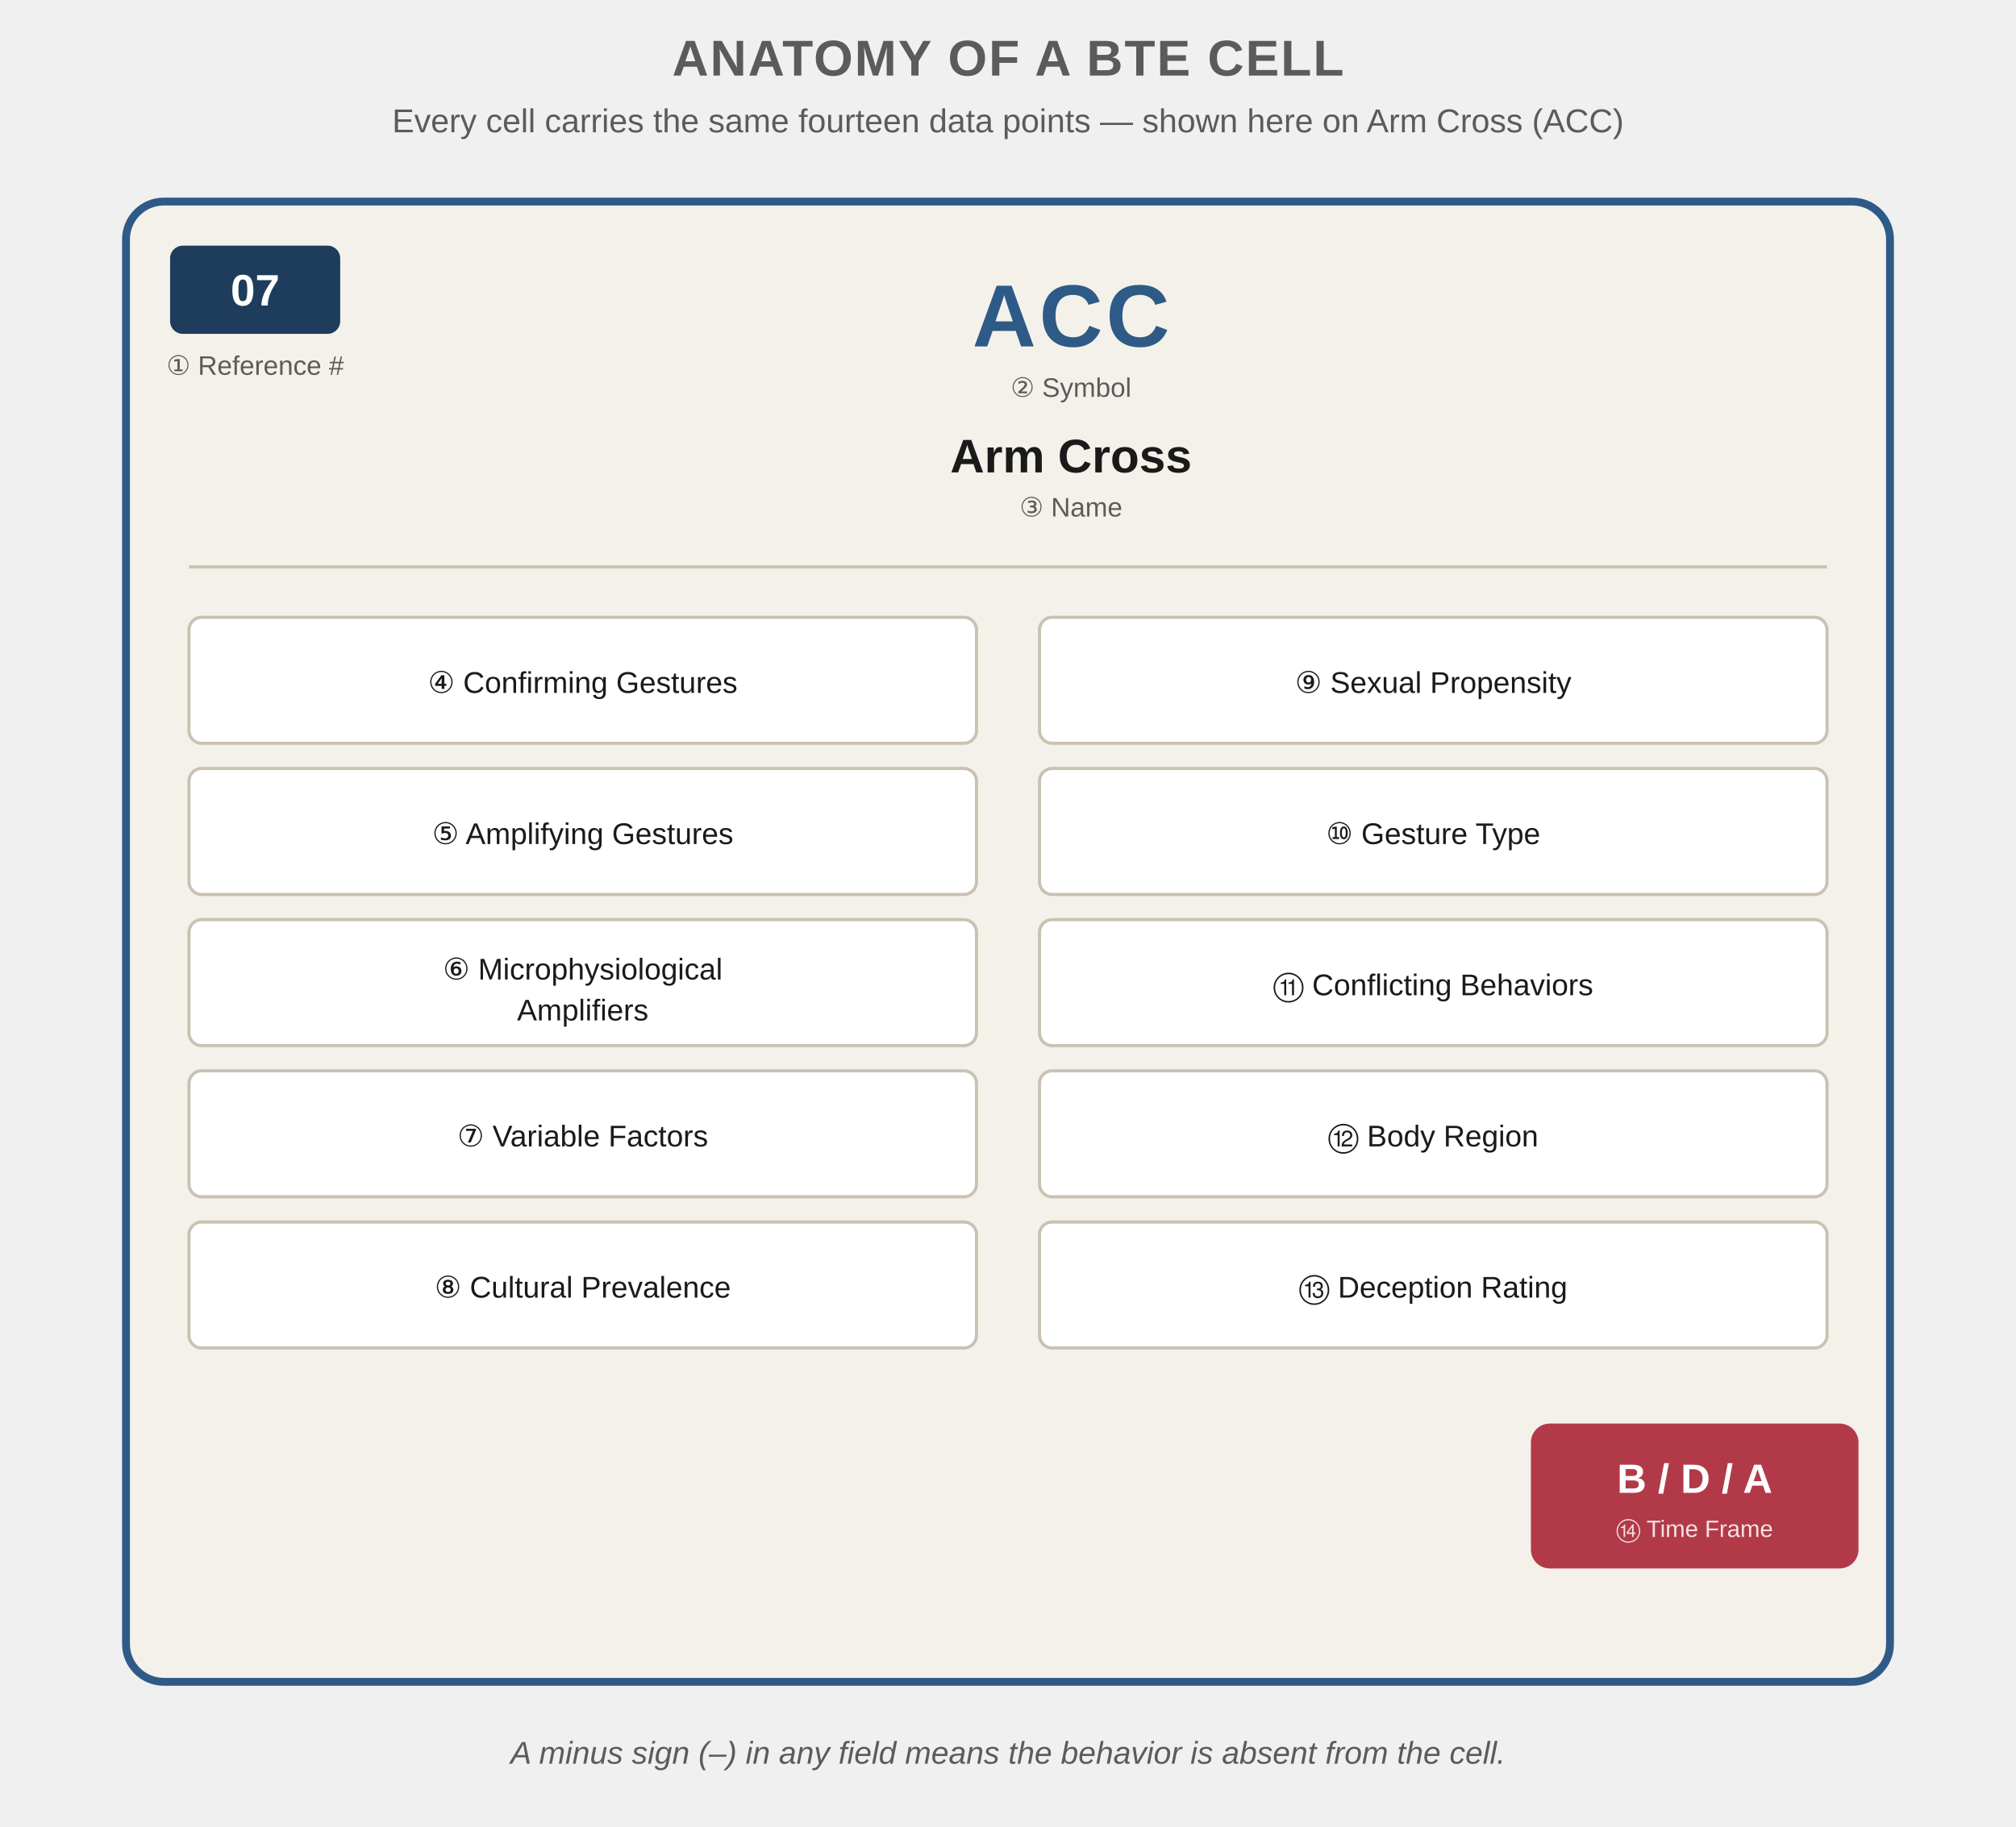
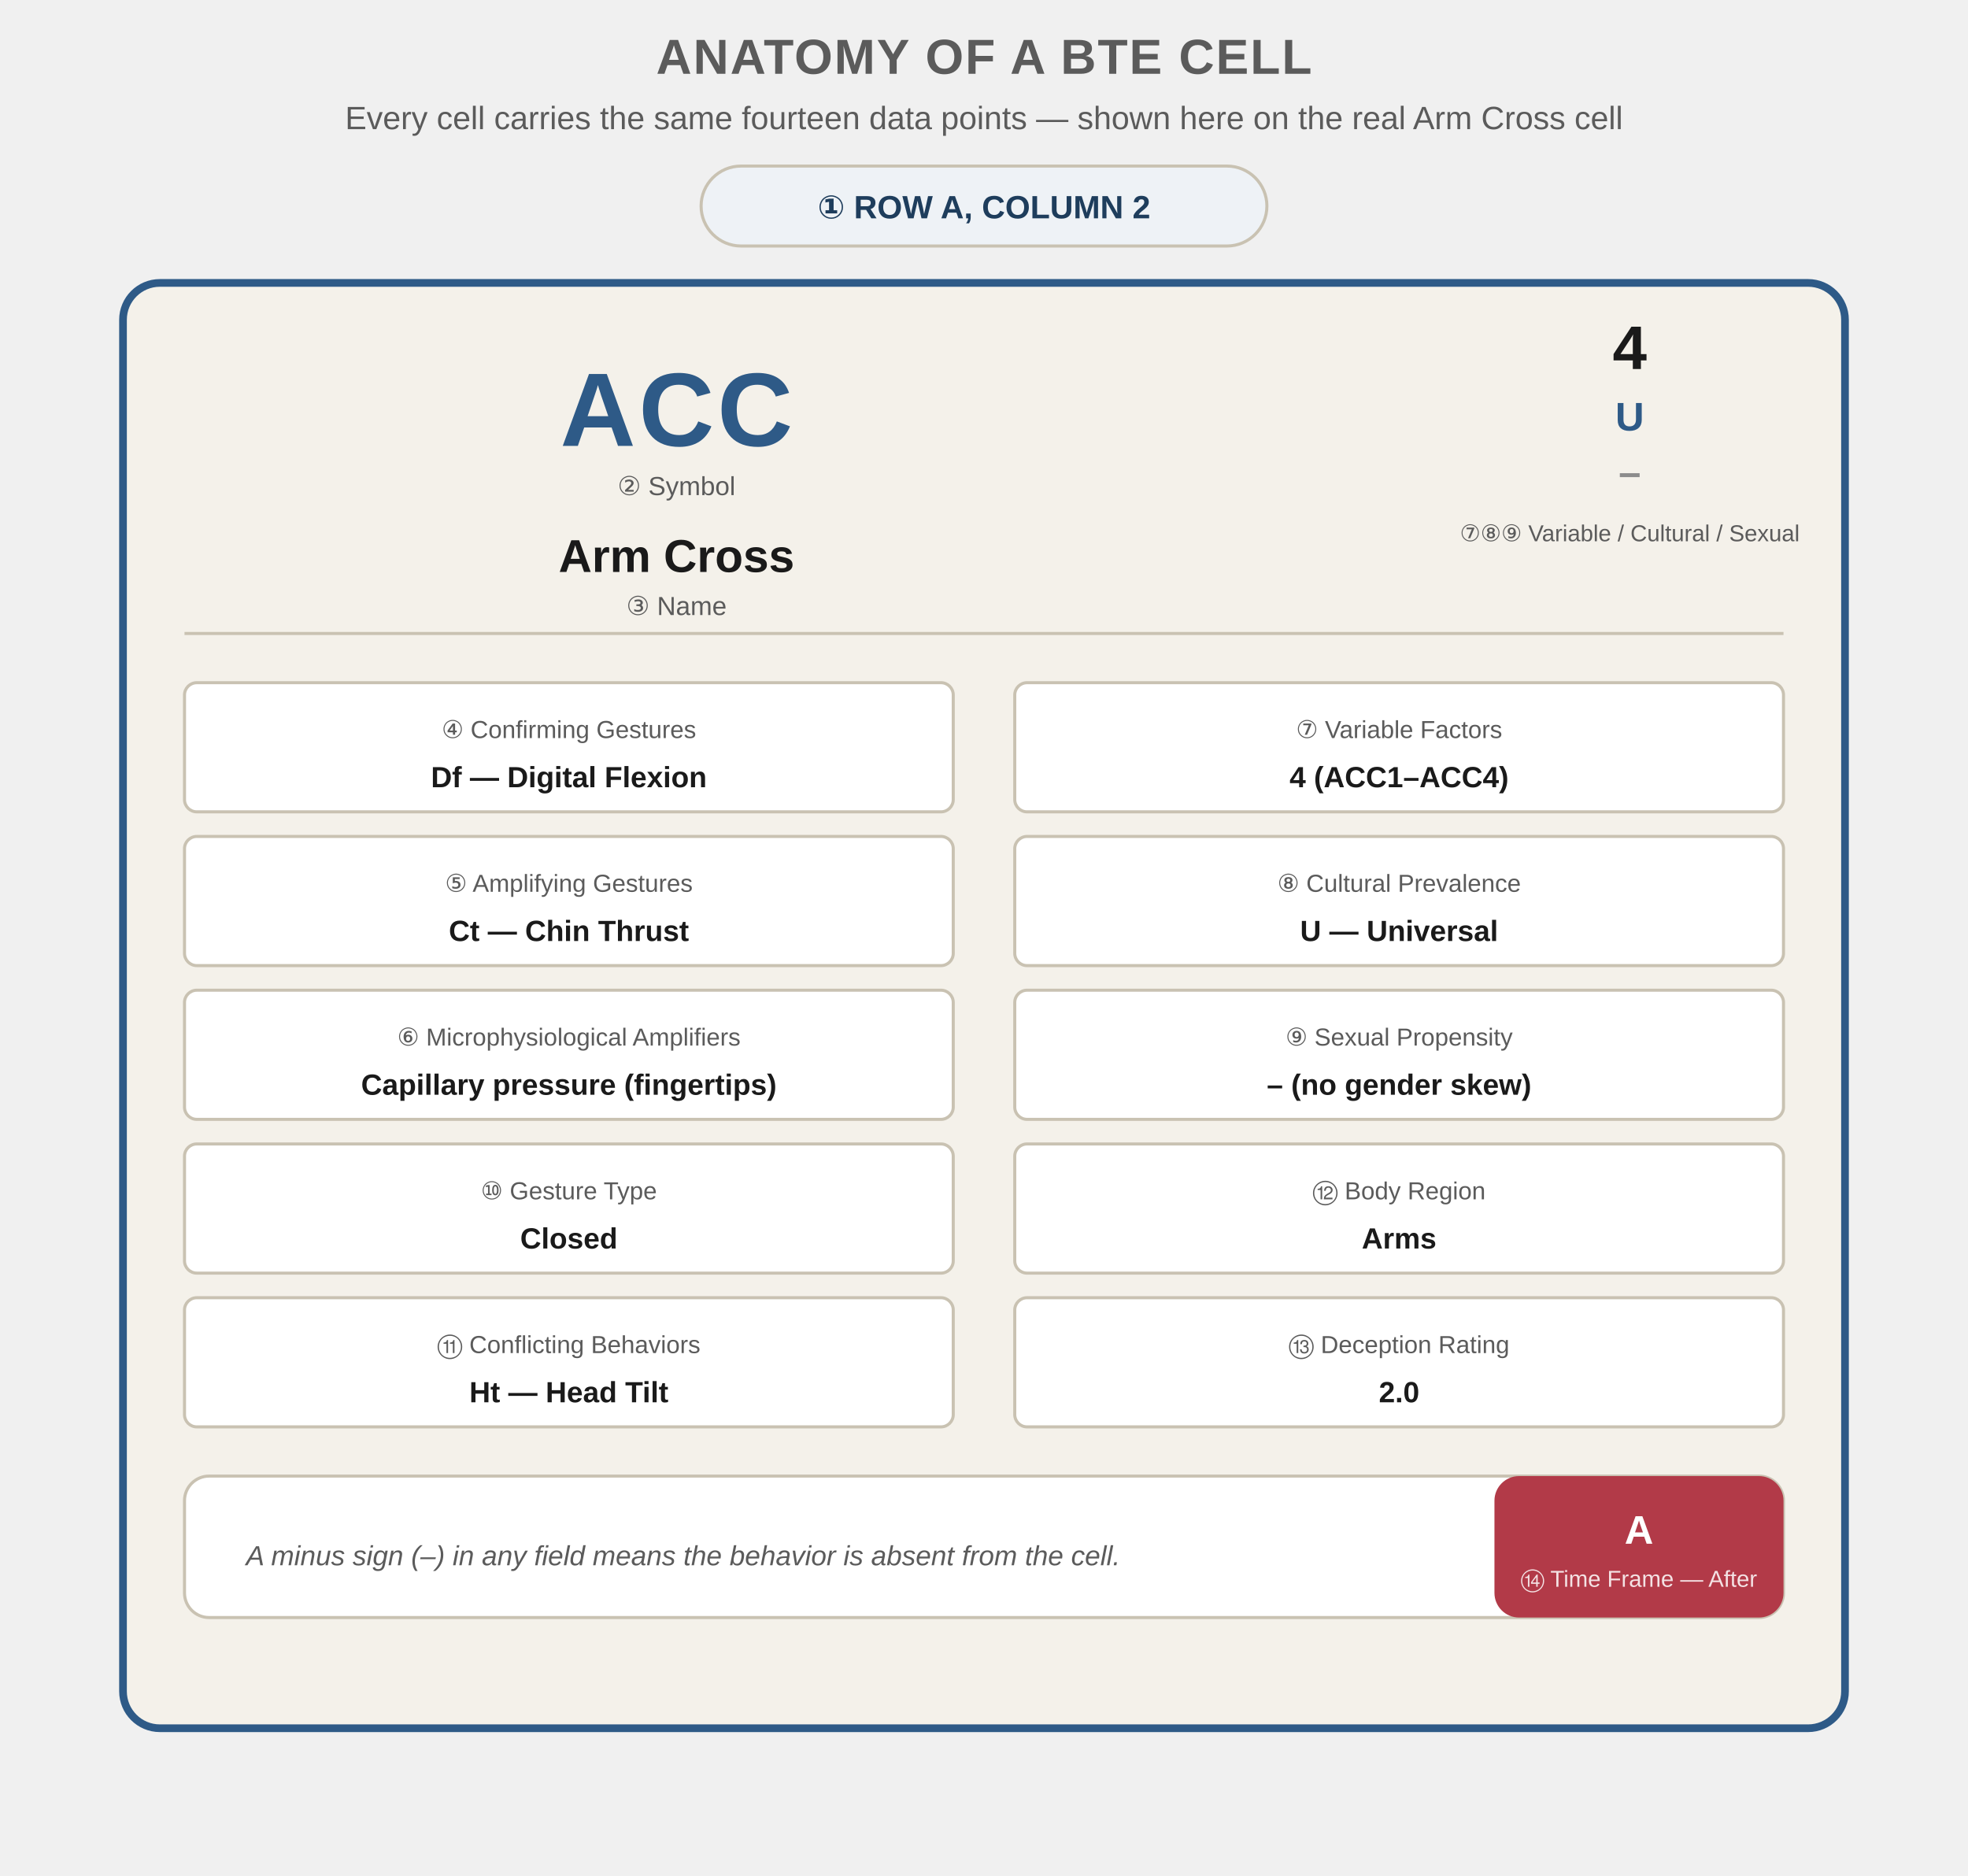
- <svg xmlns="http://www.w3.org/2000/svg" viewBox="0 0 640 580" width="640" height="580" font-family="'Avenir Next','Helvetica Neue',Arial,sans-serif">
+ <svg xmlns="http://www.w3.org/2000/svg" viewBox="0 0 640 610" width="640" height="610" font-family="'Avenir Next','Helvetica Neue',Arial,sans-serif">
  <text x="320" y="24" text-anchor="middle" fill="#5B5B5B" font-size="16" font-weight="700" letter-spacing="0.5">ANATOMY OF A BTE CELL</text>
-   <text x="320" y="42" text-anchor="middle" fill="#5B5B5B" font-size="10.5">Every cell carries the same fourteen data points — shown here on Arm Cross (ACC)</text>
-   <rect x="40" y="64" width="560" height="470" rx="12" fill="#F4F1EA" stroke="#2E5A87" stroke-width="2.5" />
-   <rect x="54" y="78" width="54" height="28" rx="4" fill="#1E3D5C" />
-   <text x="81" y="97" text-anchor="middle" fill="white" font-size="14" font-weight="700">07</text>
-   <text x="81" y="119" text-anchor="middle" fill="#5B5B5B" font-size="8.5">① Reference #</text>
-   <text x="340" y="110" text-anchor="middle" fill="#2E5A87" font-size="28" font-weight="800" letter-spacing="1">ACC</text>
-   <text x="340" y="126" text-anchor="middle" fill="#5B5B5B" font-size="8.5">② Symbol</text>
-   <text x="340" y="150" text-anchor="middle" fill="#1A1A1A" font-size="15" font-weight="600">Arm Cross</text>
-   <text x="340" y="164" text-anchor="middle" fill="#5B5B5B" font-size="8.5">③ Name</text>
-   <line x1="60" y1="180" x2="580" y2="180" stroke="#C9C2B2" stroke-width="1" />
-   <g font-size="9.5" fill="#1A1A1A">
-     <rect x="60" y="196" width="250" height="40" rx="4" fill="#FFFFFF" stroke="#C9C2B2" />
-     <text x="185" y="220" text-anchor="middle">④ Confirming Gestures</text>
-     <rect x="60" y="244" width="250" height="40" rx="4" fill="#FFFFFF" stroke="#C9C2B2" />
-     <text x="185" y="268" text-anchor="middle">⑤ Amplifying Gestures</text>
-     <rect x="60" y="292" width="250" height="40" rx="4" fill="#FFFFFF" stroke="#C9C2B2" />
-     <text x="185" y="311" text-anchor="middle">⑥ Microphysiological</text>
-     <text x="185" y="324" text-anchor="middle">Amplifiers</text>
-     <rect x="60" y="340" width="250" height="40" rx="4" fill="#FFFFFF" stroke="#C9C2B2" />
-     <text x="185" y="364" text-anchor="middle">⑦ Variable Factors</text>
-     <rect x="60" y="388" width="250" height="40" rx="4" fill="#FFFFFF" stroke="#C9C2B2" />
-     <text x="185" y="412" text-anchor="middle">⑧ Cultural Prevalence</text>
+   <text x="320" y="42" text-anchor="middle" fill="#5B5B5B" font-size="10.5">Every cell carries the same fourteen data points — shown here on the real Arm Cross cell</text>
+   <rect x="228" y="54" width="184" height="26" rx="13" fill="#EEF2F6" stroke="#C9C2B2" stroke-width="1" />
+   <text x="320" y="71" text-anchor="middle" fill="#1E3D5C" font-size="10.5" font-weight="700">① ROW A, COLUMN 2</text>
+   <rect x="40" y="92" width="560" height="470" rx="12" fill="#F4F1EA" stroke="#2E5A87" stroke-width="2.5" />
+   <text x="220" y="145" text-anchor="middle" fill="#2E5A87" font-size="34" font-weight="800" letter-spacing="1">ACC</text>
+   <text x="220" y="161" text-anchor="middle" fill="#5B5B5B" font-size="8.5">② Symbol</text>
+   <text x="220" y="186" text-anchor="middle" fill="#1A1A1A" font-size="15" font-weight="600">Arm Cross</text>
+   <text x="220" y="200" text-anchor="middle" fill="#5B5B5B" font-size="8.5">③ Name</text>
+   <g text-anchor="middle">
+     <text x="530" y="120" fill="#1A1A1A" font-size="20" font-weight="800">4</text>
+     <text x="530" y="140" fill="#2E5A87" font-size="13" font-weight="700">U</text>
+     <text x="530" y="158" fill="#8C8C8C" font-size="13" font-weight="700">–</text>
  </g>
-   <g font-size="9.5" fill="#1A1A1A">
-     <rect x="330" y="196" width="250" height="40" rx="4" fill="#FFFFFF" stroke="#C9C2B2" />
-     <text x="455" y="220" text-anchor="middle">⑨ Sexual Propensity</text>
-     <rect x="330" y="244" width="250" height="40" rx="4" fill="#FFFFFF" stroke="#C9C2B2" />
-     <text x="455" y="268" text-anchor="middle">⑩ Gesture Type</text>
-     <rect x="330" y="292" width="250" height="40" rx="4" fill="#FFFFFF" stroke="#C9C2B2" />
-     <text x="455" y="316" text-anchor="middle">⑪ Conflicting Behaviors</text>
-     <rect x="330" y="340" width="250" height="40" rx="4" fill="#FFFFFF" stroke="#C9C2B2" />
-     <text x="455" y="364" text-anchor="middle">⑫ Body Region</text>
-     <rect x="330" y="388" width="250" height="40" rx="4" fill="#FFFFFF" stroke="#C9C2B2" />
-     <text x="455" y="412" text-anchor="middle">⑬ Deception Rating</text>
+   <text x="530" y="176" text-anchor="middle" fill="#5B5B5B" font-size="7.5">⑦⑧⑨ Variable / Cultural / Sexual</text>
+   <line x1="60" y1="206" x2="580" y2="206" stroke="#C9C2B2" stroke-width="1" />
+   <g font-size="9.5">
+     <rect x="60" y="222" width="250" height="42" rx="4" fill="#FFFFFF" stroke="#C9C2B2" />
+     <text x="185" y="240" text-anchor="middle" fill="#5B5B5B" font-size="8">④ Confirming Gestures</text>
+     <text x="185" y="256" text-anchor="middle" fill="#1A1A1A" font-weight="700">Df — Digital Flexion</text>
+     <rect x="60" y="272" width="250" height="42" rx="4" fill="#FFFFFF" stroke="#C9C2B2" />
+     <text x="185" y="290" text-anchor="middle" fill="#5B5B5B" font-size="8">⑤ Amplifying Gestures</text>
+     <text x="185" y="306" text-anchor="middle" fill="#1A1A1A" font-weight="700">Ct — Chin Thrust</text>
+     <rect x="60" y="322" width="250" height="42" rx="4" fill="#FFFFFF" stroke="#C9C2B2" />
+     <text x="185" y="340" text-anchor="middle" fill="#5B5B5B" font-size="8">⑥ Microphysiological Amplifiers</text>
+     <text x="185" y="356" text-anchor="middle" fill="#1A1A1A" font-weight="700">Capillary pressure (fingertips)</text>
+     <rect x="60" y="372" width="250" height="42" rx="4" fill="#FFFFFF" stroke="#C9C2B2" />
+     <text x="185" y="390" text-anchor="middle" fill="#5B5B5B" font-size="8">⑩ Gesture Type</text>
+     <text x="185" y="406" text-anchor="middle" fill="#1A1A1A" font-weight="700">Closed</text>
+     <rect x="60" y="422" width="250" height="42" rx="4" fill="#FFFFFF" stroke="#C9C2B2" />
+     <text x="185" y="440" text-anchor="middle" fill="#5B5B5B" font-size="8">⑪ Conflicting Behaviors</text>
+     <text x="185" y="456" text-anchor="middle" fill="#1A1A1A" font-weight="700">Ht — Head Tilt</text>
  </g>
-   <rect x="486" y="452" width="104" height="46" rx="6" fill="#B23A48" />
-   <text x="538" y="474" text-anchor="middle" fill="white" font-size="13" font-weight="700">B / D / A</text>
-   <text x="538" y="488" text-anchor="middle" fill="rgba(255,255,255,0.85)" font-size="7.5">⑭ Time Frame</text>
-   <text x="320" y="560" text-anchor="middle" fill="#5B5B5B" font-size="10" font-style="italic">A minus sign (–) in any field means the behavior is absent from the cell.</text>
+   <g font-size="9.5">
+     <rect x="330" y="222" width="250" height="42" rx="4" fill="#FFFFFF" stroke="#C9C2B2" />
+     <text x="455" y="240" text-anchor="middle" fill="#5B5B5B" font-size="8">⑦ Variable Factors</text>
+     <text x="455" y="256" text-anchor="middle" fill="#1A1A1A" font-weight="700">4 (ACC1–ACC4)</text>
+     <rect x="330" y="272" width="250" height="42" rx="4" fill="#FFFFFF" stroke="#C9C2B2" />
+     <text x="455" y="290" text-anchor="middle" fill="#5B5B5B" font-size="8">⑧ Cultural Prevalence</text>
+     <text x="455" y="306" text-anchor="middle" fill="#1A1A1A" font-weight="700">U — Universal</text>
+     <rect x="330" y="322" width="250" height="42" rx="4" fill="#FFFFFF" stroke="#C9C2B2" />
+     <text x="455" y="340" text-anchor="middle" fill="#5B5B5B" font-size="8">⑨ Sexual Propensity</text>
+     <text x="455" y="356" text-anchor="middle" fill="#1A1A1A" font-weight="700">– (no gender skew)</text>
+     <rect x="330" y="372" width="250" height="42" rx="4" fill="#FFFFFF" stroke="#C9C2B2" />
+     <text x="455" y="390" text-anchor="middle" fill="#5B5B5B" font-size="8">⑫ Body Region</text>
+     <text x="455" y="406" text-anchor="middle" fill="#1A1A1A" font-weight="700">Arms</text>
+     <rect x="330" y="422" width="250" height="42" rx="4" fill="#FFFFFF" stroke="#C9C2B2" />
+     <text x="455" y="440" text-anchor="middle" fill="#5B5B5B" font-size="8">⑬ Deception Rating</text>
+     <text x="455" y="456" text-anchor="middle" fill="#1A1A1A" font-weight="700">2.0</text>
+   </g>
+   <rect x="60" y="480" width="520" height="46" rx="8" fill="#FFFFFF" stroke="#C9C2B2" stroke-width="1" />
+   <text x="80" y="509" text-anchor="start" fill="#5B5B5B" font-size="9" font-style="italic">A minus sign (–) in any field means the behavior is absent from the cell.</text>
+   <rect x="486" y="480" width="94" height="46" rx="8" fill="#B23A48" />
+   <text x="533" y="502" text-anchor="middle" fill="white" font-size="13" font-weight="700">A</text>
+   <text x="533" y="516" text-anchor="middle" fill="rgba(255,255,255,0.85)" font-size="7.5">⑭ Time Frame — After</text>
</svg>
